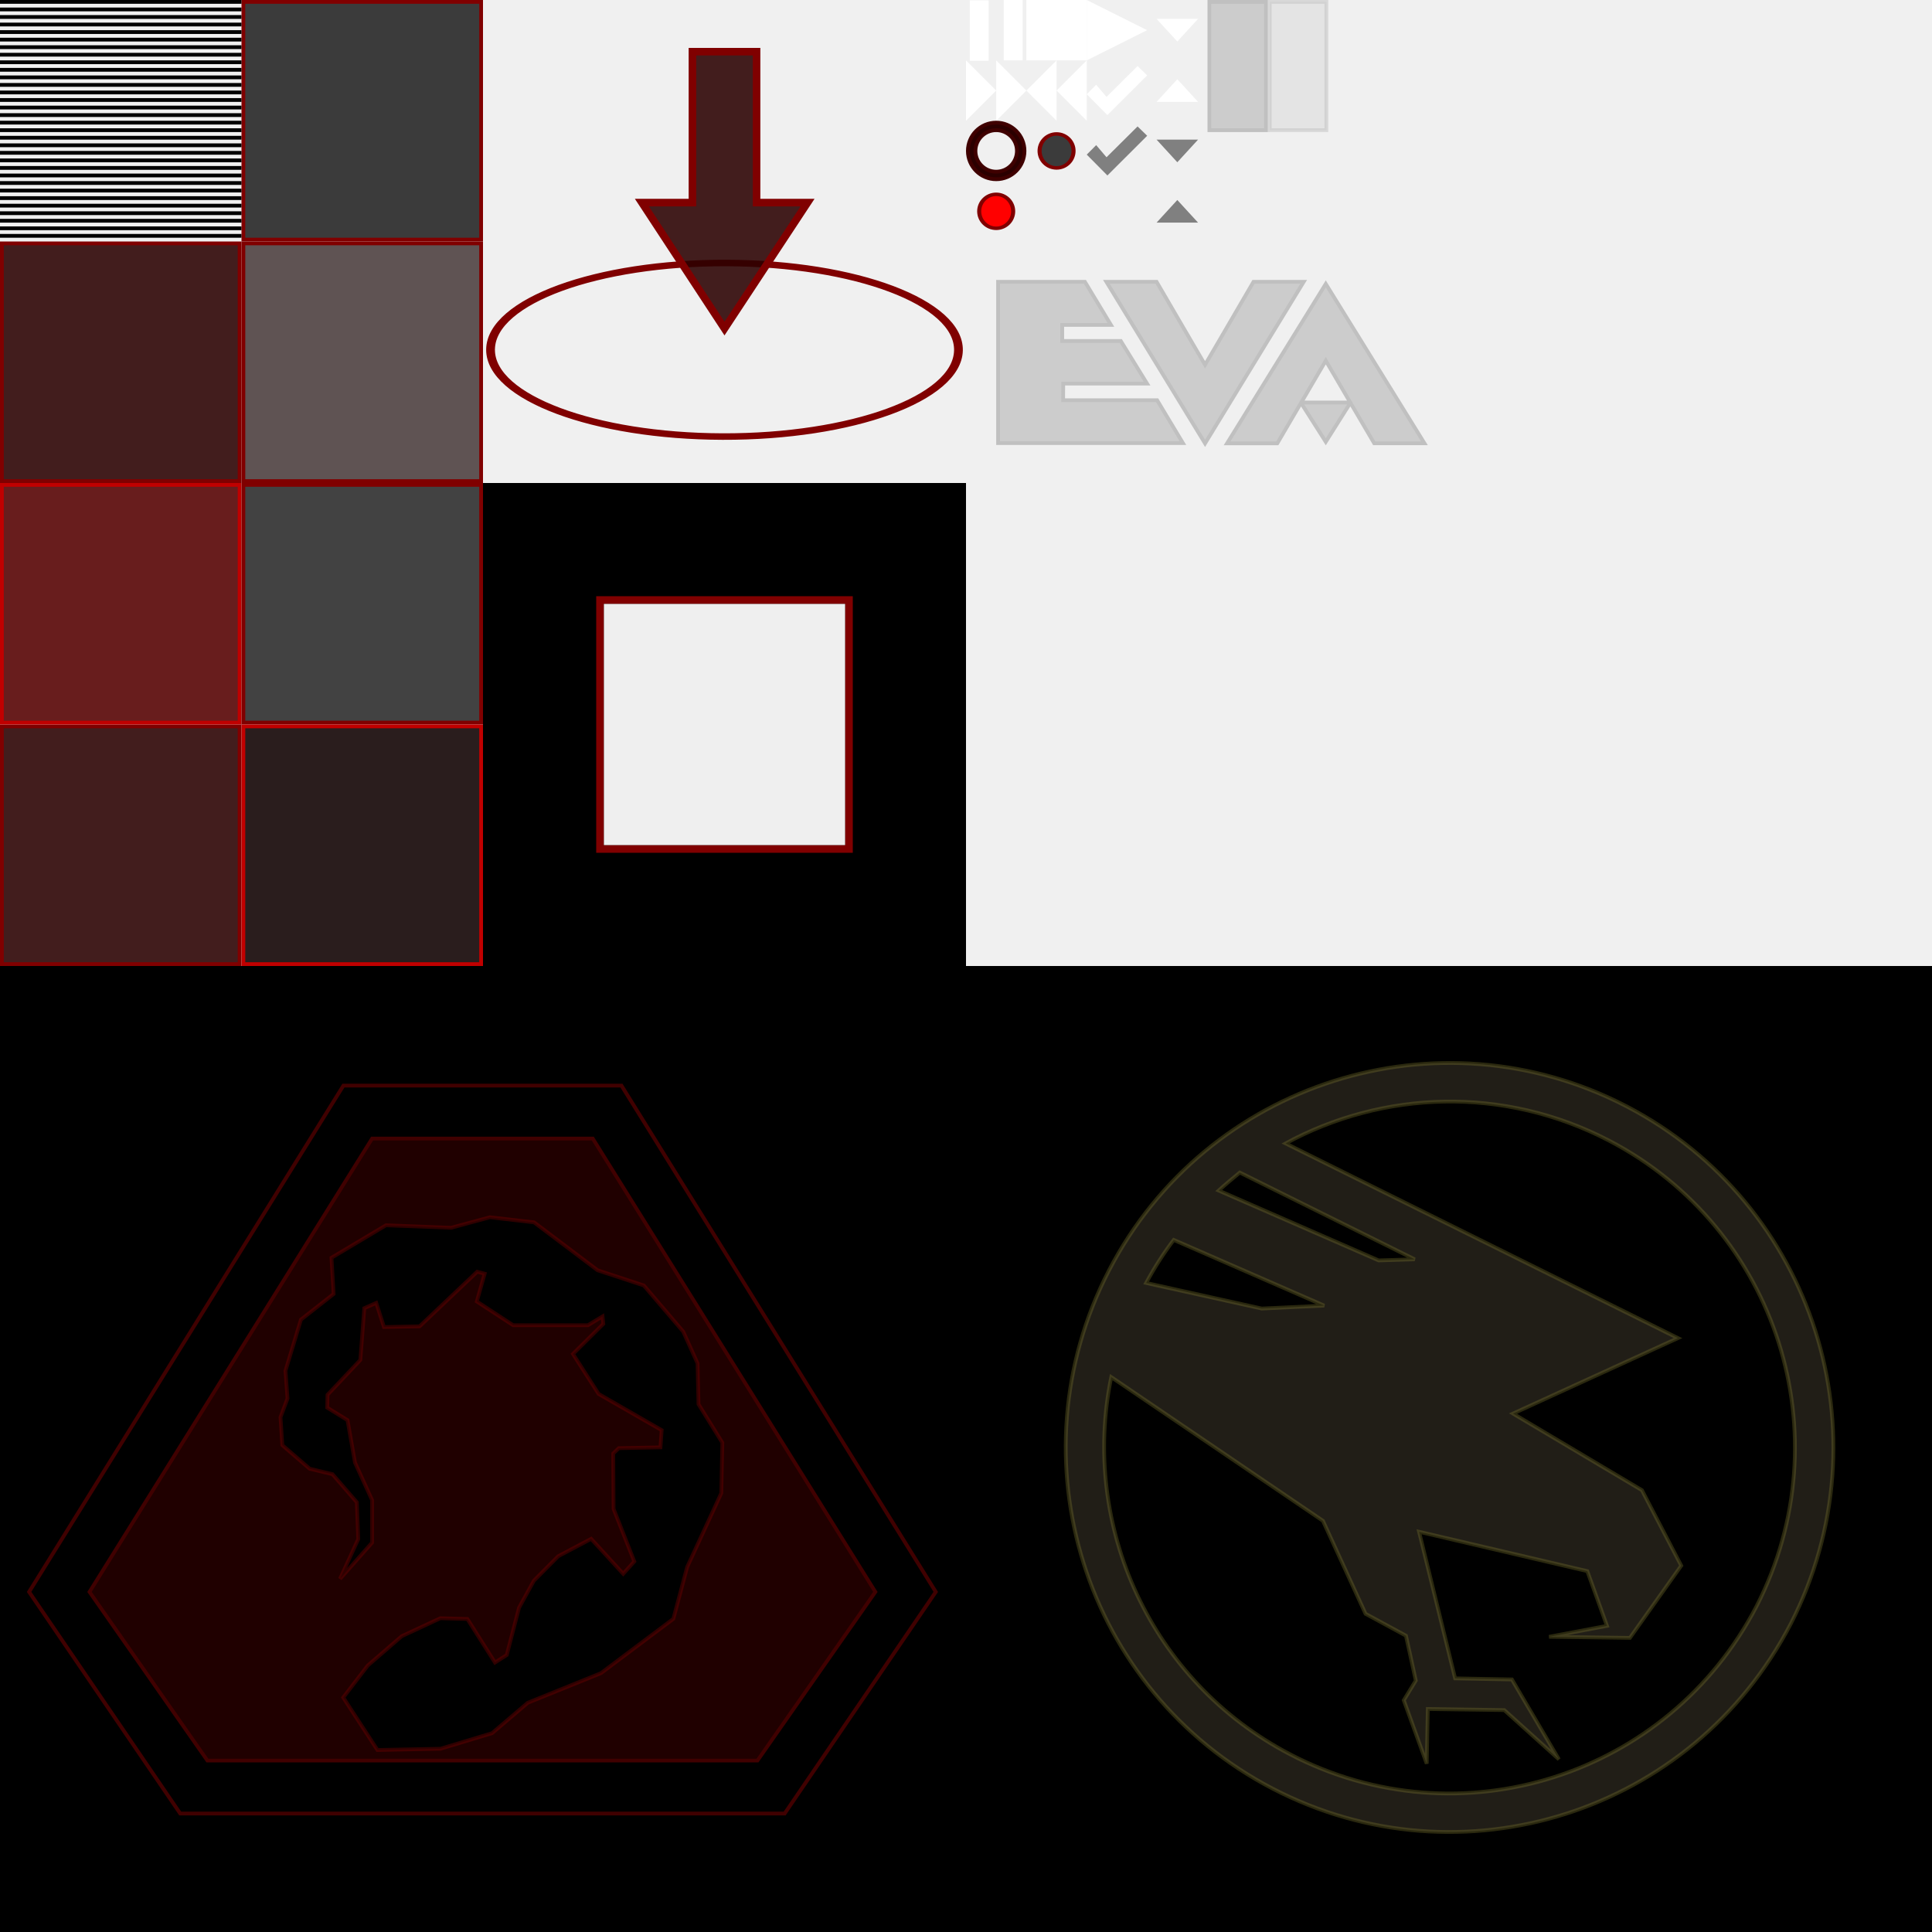
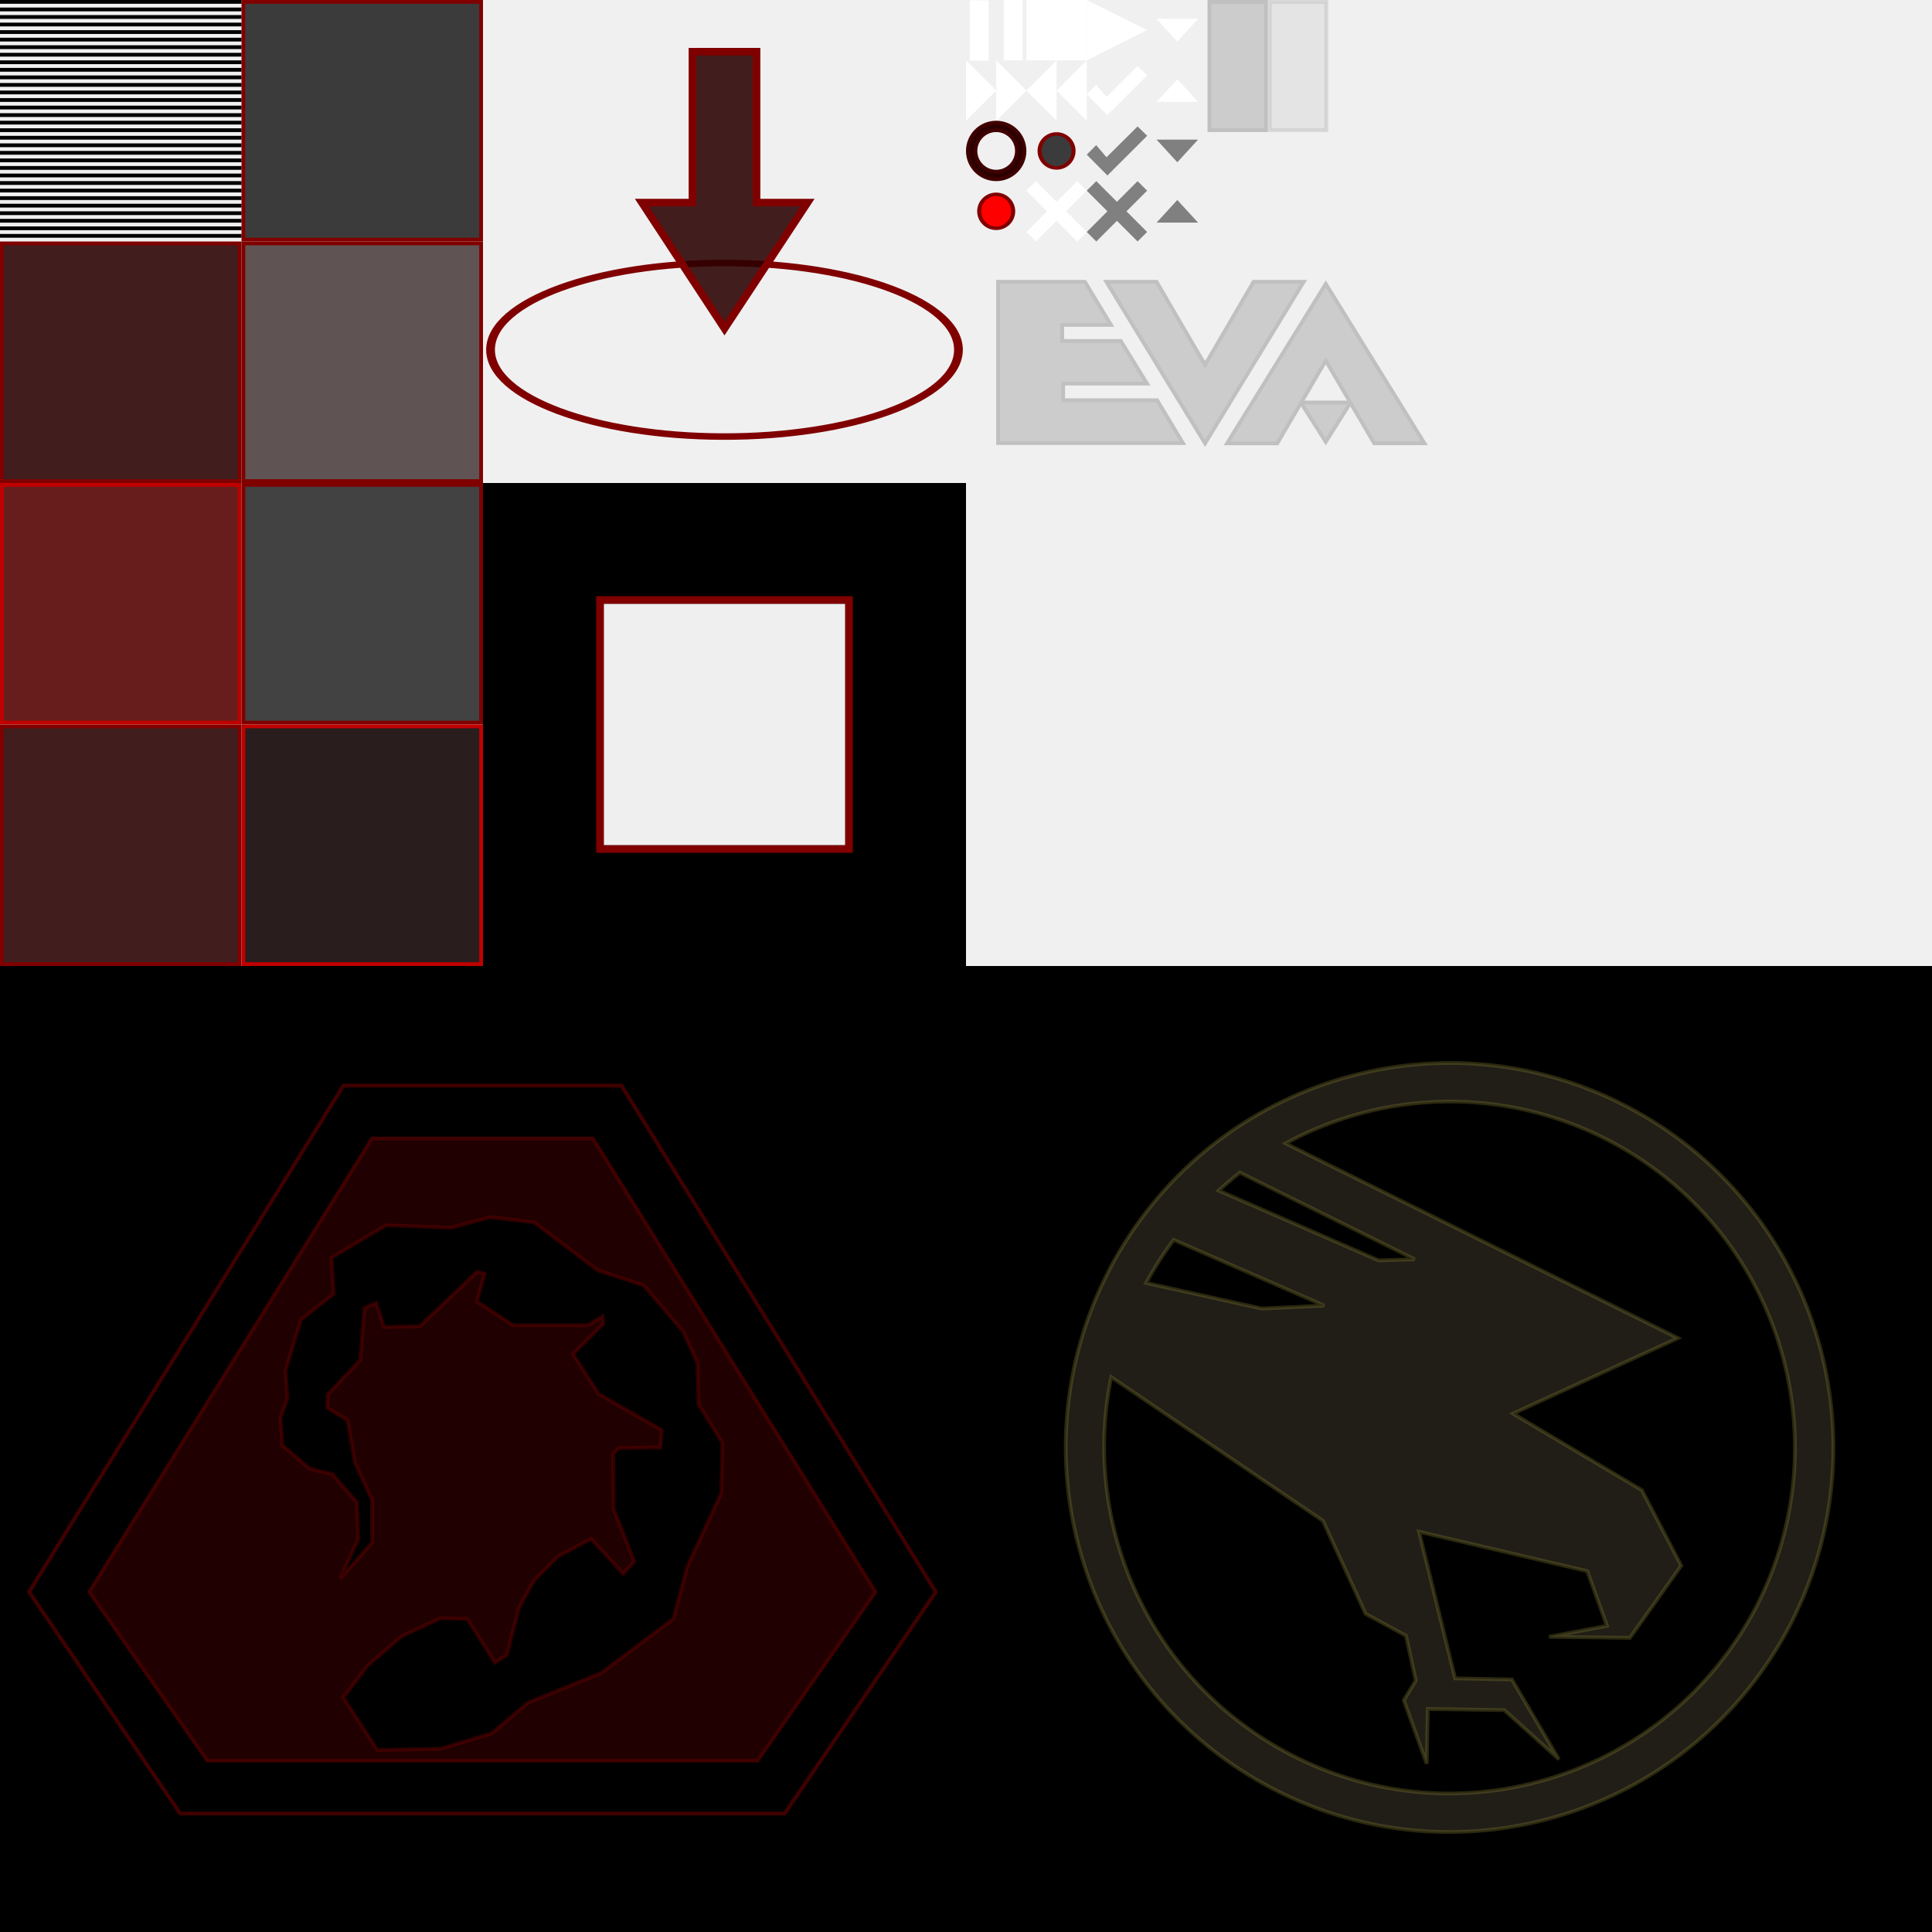
<svg xmlns="http://www.w3.org/2000/svg" width="512" height="512" id="svg2" version="1.1">
  <defs id="defs4">
    <marker style="overflow:visible;" id="Arrow1Lend" refX="0.0" refY="0.0" orient="auto">
      <path transform="scale(0.8) rotate(180) translate(12.5,0)" style="fill-rule:evenodd;stroke:#000000;stroke-width:1.0pt;marker-start:none;" d="M 0.0,0.0 L 5.0,-5.0 L -12.5,0.0 L 5.0,5.0 L 0.0,0.0 z " id="path4339" />
    </marker>
    <marker style="overflow:visible" id="TriangleOutL" refX="0.0" refY="0.0" orient="auto">
      <path transform="scale(0.8)" style="fill-rule:evenodd;stroke:#000000;stroke-width:1.0pt;marker-start:none" d="M 5.77,0.0 L -2.88,5.0 L -2.88,-5.0 L 5.77,0.0 z " id="path4479" />
    </marker>
  </defs>
  <g id="layer1" transform="translate(0,-540.3622)">
    <rect style="fill:#2b0000;fill-opacity:0.878;stroke:#800000;stroke-width:1;stroke-linecap:square;stroke-miterlimit:4;stroke-dasharray:none" id="rect3776-3" width="63" height="63" x="0.5" y="732.862" />
    <rect y="668.862" x="0.5" height="63" width="63" id="rect3759" style="fill:#560000;fill-opacity:0.878;stroke:#c00000;stroke-width:1;stroke-linecap:square;stroke-miterlimit:4;stroke-opacity:1;stroke-dasharray:none" />
    <rect y="668.862" x="64.5" height="63" width="63" id="rect2984-3" style="fill:#2b2b2b;fill-opacity:0.878;stroke:#800000;stroke-width:1;stroke-linecap:square;stroke-miterlimit:4;stroke-opacity:1;stroke-dasharray:none" />
    <rect y="732.862" x="64.5" height="63" width="63" id="rect3753" style="fill:#0f0000;fill-opacity:0.878;stroke:#c00000;stroke-width:1;stroke-linecap:square;stroke-miterlimit:4;stroke-opacity:1;stroke-dasharray:none" />
    <rect style="fill:#2b0000;fill-opacity:0.878;stroke:#800000;stroke-width:1;stroke-linecap:square;stroke-miterlimit:4;stroke-dasharray:none" id="rect3776" width="63" height="63" x="0.5" y="604.862" />
    <rect y="-603.862" x="64.5" height="63" width="63" id="rect2984" style="fill:#000000;fill-opacity:0.753;stroke:#800000;stroke-width:1;stroke-linecap:square;stroke-miterlimit:4;stroke-dasharray:none" transform="scale(1,-1)" />
    <rect transform="scale(1,-1)" style="fill:#302020;fill-opacity:0.753;stroke:#800000;stroke-width:1;stroke-linecap:square;stroke-miterlimit:4;stroke-dasharray:none" id="rect3007" width="63" height="63" x="64.5" y="-667.862" />
    <g id="g3052" transform="translate(-128,-256)">
      <path id="path5225" d="m 128.5,796.862 63.001,0" style="fill:none;stroke:#000000;stroke-width:1;stroke-linecap:square;stroke-linejoin:miter;stroke-miterlimit:4;stroke-opacity:1;stroke-dasharray:none" />
      <path style="fill:none;stroke:#000000;stroke-width:1;stroke-linecap:square;stroke-linejoin:miter;stroke-miterlimit:4;stroke-opacity:1;stroke-dasharray:none" d="m 128.5,798.862 63.001,0" id="path5229" />
      <path id="path5231" d="m 128.5,800.862 63.001,0" style="fill:none;stroke:#000000;stroke-width:1;stroke-linecap:square;stroke-linejoin:miter;stroke-miterlimit:4;stroke-opacity:1;stroke-dasharray:none" />
      <path style="fill:none;stroke:#000000;stroke-width:1;stroke-linecap:square;stroke-linejoin:miter;stroke-miterlimit:4;stroke-opacity:1;stroke-dasharray:none" d="m 128.5,802.862 63.001,0" id="path5233" />
      <path id="path5235" d="m 128.5,804.862 63.001,0" style="fill:none;stroke:#000000;stroke-width:1;stroke-linecap:square;stroke-linejoin:miter;stroke-miterlimit:4;stroke-opacity:1;stroke-dasharray:none" />
      <path style="fill:none;stroke:#000000;stroke-width:1;stroke-linecap:square;stroke-linejoin:miter;stroke-miterlimit:4;stroke-opacity:1;stroke-dasharray:none" d="m 128.5,806.862 63.001,0" id="path5237" />
      <path id="path5239" d="m 128.5,808.862 63.001,0" style="fill:none;stroke:#000000;stroke-width:1;stroke-linecap:square;stroke-linejoin:miter;stroke-miterlimit:4;stroke-opacity:1;stroke-dasharray:none" />
      <path style="fill:none;stroke:#000000;stroke-width:1;stroke-linecap:square;stroke-linejoin:miter;stroke-miterlimit:4;stroke-opacity:1;stroke-dasharray:none" d="m 128.5,810.862 63.001,0" id="path5241" />
      <path id="path5243" d="m 128.5,812.862 63.001,0" style="fill:none;stroke:#000000;stroke-width:1;stroke-linecap:square;stroke-linejoin:miter;stroke-miterlimit:4;stroke-opacity:1;stroke-dasharray:none" />
      <path style="fill:none;stroke:#000000;stroke-width:1;stroke-linecap:square;stroke-linejoin:miter;stroke-miterlimit:4;stroke-opacity:1;stroke-dasharray:none" d="m 128.5,814.862 63.001,0" id="path5245" />
      <path id="path5247" d="m 128.5,816.862 63.001,0" style="fill:none;stroke:#000000;stroke-width:1;stroke-linecap:square;stroke-linejoin:miter;stroke-miterlimit:4;stroke-opacity:1;stroke-dasharray:none" />
      <path style="fill:none;stroke:#000000;stroke-width:1;stroke-linecap:square;stroke-linejoin:miter;stroke-miterlimit:4;stroke-opacity:1;stroke-dasharray:none" d="m 128.5,818.862 63.001,0" id="path5249" />
      <path id="path5251" d="m 128.5,820.862 63.001,0" style="fill:none;stroke:#000000;stroke-width:1;stroke-linecap:square;stroke-linejoin:miter;stroke-miterlimit:4;stroke-opacity:1;stroke-dasharray:none" />
      <path style="fill:none;stroke:#000000;stroke-width:1;stroke-linecap:square;stroke-linejoin:miter;stroke-miterlimit:4;stroke-opacity:1;stroke-dasharray:none" d="m 128.5,822.862 63.001,0" id="path5253" />
      <path id="path5255" d="m 128.5,824.862 63.001,0" style="fill:none;stroke:#000000;stroke-width:1;stroke-linecap:square;stroke-linejoin:miter;stroke-miterlimit:4;stroke-opacity:1;stroke-dasharray:none" />
      <path style="fill:none;stroke:#000000;stroke-width:1;stroke-linecap:square;stroke-linejoin:miter;stroke-miterlimit:4;stroke-opacity:1;stroke-dasharray:none" d="m 128.5,826.862 63.001,0" id="path5257" />
      <path id="path5259" d="m 128.5,828.862 63.001,0" style="fill:none;stroke:#000000;stroke-width:1;stroke-linecap:square;stroke-linejoin:miter;stroke-miterlimit:4;stroke-opacity:1;stroke-dasharray:none" />
      <path style="fill:none;stroke:#000000;stroke-width:1;stroke-linecap:square;stroke-linejoin:miter;stroke-miterlimit:4;stroke-opacity:1;stroke-dasharray:none" d="m 128.5,830.862 63.001,0" id="path5261" />
      <path id="path5263" d="m 128.5,832.862 63.001,0" style="fill:none;stroke:#000000;stroke-width:1;stroke-linecap:square;stroke-linejoin:miter;stroke-miterlimit:4;stroke-opacity:1;stroke-dasharray:none" />
      <path style="fill:none;stroke:#000000;stroke-width:1;stroke-linecap:square;stroke-linejoin:miter;stroke-miterlimit:4;stroke-opacity:1;stroke-dasharray:none" d="m 128.5,834.862 63.001,0" id="path5265" />
      <path id="path5267" d="m 128.5,836.862 63.001,0" style="fill:none;stroke:#000000;stroke-width:1;stroke-linecap:square;stroke-linejoin:miter;stroke-miterlimit:4;stroke-opacity:1;stroke-dasharray:none" />
      <path style="fill:none;stroke:#000000;stroke-width:1;stroke-linecap:square;stroke-linejoin:miter;stroke-miterlimit:4;stroke-opacity:1;stroke-dasharray:none" d="m 128.5,838.862 63.001,0" id="path5269" />
      <path id="path5271" d="m 128.5,840.862 63.001,0" style="fill:none;stroke:#000000;stroke-width:1;stroke-linecap:square;stroke-linejoin:miter;stroke-miterlimit:4;stroke-opacity:1;stroke-dasharray:none" />
      <path style="fill:none;stroke:#000000;stroke-width:1;stroke-linecap:square;stroke-linejoin:miter;stroke-miterlimit:4;stroke-opacity:1;stroke-dasharray:none" d="m 128.5,842.862 63.001,0" id="path5273" />
      <path id="path5275" d="m 128.5,844.862 63.001,0" style="fill:none;stroke:#000000;stroke-width:1;stroke-linecap:square;stroke-linejoin:miter;stroke-miterlimit:4;stroke-opacity:1;stroke-dasharray:none" />
      <path style="fill:none;stroke:#000000;stroke-width:1;stroke-linecap:square;stroke-linejoin:miter;stroke-miterlimit:4;stroke-opacity:1;stroke-dasharray:none" d="m 128.5,846.862 63.001,0" id="path5277" />
      <path id="path5279" d="m 128.5,848.862 63.001,0" style="fill:none;stroke:#000000;stroke-width:1;stroke-linecap:square;stroke-linejoin:miter;stroke-miterlimit:4;stroke-opacity:1;stroke-dasharray:none" />
      <path style="fill:none;stroke:#000000;stroke-width:1;stroke-linecap:square;stroke-linejoin:miter;stroke-miterlimit:4;stroke-opacity:1;stroke-dasharray:none" d="m 128.5,850.862 63.001,0" id="path5281" />
      <path id="path5283" d="m 128.5,852.862 63.001,0" style="fill:none;stroke:#000000;stroke-width:1;stroke-linecap:square;stroke-linejoin:miter;stroke-miterlimit:4;stroke-opacity:1;stroke-dasharray:none" />
      <path style="fill:none;stroke:#000000;stroke-width:1;stroke-linecap:square;stroke-linejoin:miter;stroke-miterlimit:4;stroke-opacity:1;stroke-dasharray:none" d="m 128.5,854.862 63.001,0" id="path5285" />
      <path id="path5287" d="m 128.5,856.862 63.001,0" style="fill:none;stroke:#000000;stroke-width:1;stroke-linecap:square;stroke-linejoin:miter;stroke-miterlimit:4;stroke-opacity:1;stroke-dasharray:none" />
      <path style="fill:none;stroke:#000000;stroke-width:1;stroke-linecap:square;stroke-linejoin:miter;stroke-miterlimit:4;stroke-opacity:1;stroke-dasharray:none" d="m 128.5,858.862 63.001,0" id="path5289" />
    </g>
    <g transform="translate(128,-256)" id="layer1-9">
      <rect y="940.362" x="16" height="96" width="96" id="rect2987" style="fill:#000080;fill-opacity:0.004;stroke:#000000;stroke-width:32;stroke-linecap:square;stroke-miterlimit:4;stroke-dasharray:none" />
      <rect y="955.362" x="31" height="66" width="66" id="rect3776-4" style="fill:none;stroke:#800000;stroke-width:2;stroke-linecap:square;stroke-miterlimit:4;stroke-dasharray:none" />
    </g>
    <g id="g3280" transform="translate(0,-256)" style="display:none">
      <text id="text3048" y="893.862" x="4" style="font-size:8px;font-style:normal;font-weight:normal;line-height:125%;letter-spacing:0px;word-spacing:0px;fill:#ffffff;fill-opacity:1;stroke:none;font-family:Sans" xml:space="preserve">
        <tspan y="893.862" x="4" id="tspan3050">panel-darkred</tspan>
      </text>
      <text xml:space="preserve" style="font-size:8px;font-style:normal;font-weight:normal;line-height:125%;letter-spacing:0px;word-spacing:0px;fill:#ffffff;fill-opacity:1;stroke:none;font-family:Sans" x="74.2" y="893.862" id="text3086">
        <tspan id="tspan3088" x="74.2" y="893.862">panel-gray</tspan>
      </text>
      <text id="text3090" y="831.862" x="74.2" style="font-size:8px;font-style:normal;font-weight:normal;line-height:125%;letter-spacing:0px;word-spacing:0px;fill:#ffffff;fill-opacity:1;stroke:none;font-family:Sans" xml:space="preserve">
        <tspan y="831.862" x="74.2" id="tspan3092">panel-black</tspan>
      </text>
      <text xml:space="preserve" style="font-size:8px;font-style:normal;font-weight:normal;line-height:125%;letter-spacing:0px;word-spacing:0px;fill:#800000;fill-opacity:1;stroke:none;font-family:Sans" x="3.273" y="831.862" id="text3094">
        <tspan id="tspan3096" x="3.273" y="831.862">panel-scanline</tspan>
      </text>
      <text id="text3098" y="959.862" x="6.2" style="font-size:8px;font-style:normal;font-weight:normal;line-height:125%;letter-spacing:0px;word-spacing:0px;fill:#ffffff;fill-opacity:1;stroke:none;font-family:Sans" xml:space="preserve">
        <tspan y="959.862" x="6.2" id="tspan3100">button-hover</tspan>
      </text>
      <text xml:space="preserve" style="font-size:8px;font-style:normal;font-weight:normal;line-height:125%;letter-spacing:0px;word-spacing:0px;fill:#ffffff;fill-opacity:1;stroke:none;font-family:Sans" x="18.2" y="1023.862" id="text3102">
        <tspan id="tspan3104" x="18.2" y="1023.862">button</tspan>
      </text>
      <text xml:space="preserve" style="font-size:8px;font-style:normal;font-weight:normal;line-height:125%;letter-spacing:0px;word-spacing:0px;fill:#ffffff;fill-opacity:1;stroke:none;font-family:Sans" x="64.2" y="959.862" id="text3106">
        <tspan id="tspan3108" x="64.2" y="959.862">button-disabled</tspan>
      </text>
      <text id="text3110" y="1023.862" x="65.5" style="font-size:8px;font-style:normal;font-weight:normal;line-height:125%;letter-spacing:0px;word-spacing:0px;fill:#ffffff;fill-opacity:1;stroke:none;font-family:Sans" xml:space="preserve">
        <tspan y="1023.862" x="65.5" id="tspan3112">button-pressed</tspan>
      </text>
      <text xml:space="preserve" style="font-size:8px;font-style:normal;font-weight:normal;line-height:125%;letter-spacing:0px;word-spacing:0px;fill:#000000;fill-opacity:1;stroke:none;font-family:Sans" x="160.6" y="989.862" id="text3159">
        <tspan id="tspan3161" x="160.6" y="989.862">shellmapborder</tspan>
      </text>
    </g>
    <rect style="fill:#000000;fill-opacity:1;stroke:#000000;stroke-width:1;stroke-linecap:butt;stroke-miterlimit:4;stroke-opacity:1;stroke-dasharray:none;stroke-dashoffset:0" id="rect4028" width="511" height="255" x="0.5" y="796.862" />
    <path style="fill:#800000;fill-opacity:0.251;stroke:#000000;stroke-width:1;stroke-opacity:1" d="m 157.084,842.1 74.888,120.133 -31.237,44.682 -145.771,0 -31.237,-44.682 74.888,-120.133 z" id="path3068" />
    <path style="fill-opacity:1;stroke:#800000;stroke-width:1;stroke-opacity:0.361;stroke-miterlimit:4;stroke-dasharray:none" d="m 90.962,990.221 6.513,-8.486 8.998,-7.767 10.23,-4.761 7.156,0.196 7.314,11.548 3.115,-1.986 3.264,-12.547 3.924,-7.134 6.466,-6.51 8.717,-4.6 8.495,9.27 2.946,-3.271 -5.495,-13.946 -0.089,-14.675 1.473,-1.411 11.041,-0.214 0.318,-4.558 -16.707,-9.601 -6.796,-10.595 8.043,-7.963 -0.214,-1.986 -3.864,2.334 -19.822,0 -9.628,-6.291 2.079,-7.357 -1.984,-0.528 -15.252,14.467 -9.445,0.197 -2.053,-6.398 -3.162,1.395 -1.053,13.728 -8.697,9.224 -0.079,3.414 5.38,3.311 1.982,11.257 4.531,9.933 0,11.257 -8.495,9.601 4.831,-10.525 -0.383,-9.768 -6.444,-7.438 -6.05,-1.444 -7.245,-6.25 -0.483,-7.397 1.858,-4.984 -0.545,-7.33 4.102,-13.551 8.661,-6.799 -0.566,-9.601 14.442,-8.608 17.274,0.662 10.261,-2.786 11.71,1.348 16.825,12.695 12.265,4.037 10.443,12.234 3.792,8.407 0.249,10.822 6.313,10.19 -0.266,13.36 -9.044,19.571 -3.667,13.752 -19.179,14.397 -19.402,7.849 -9.462,8.06 -13.669,4.127 -16.707,0.331 z" id="path3093" />
    <path id="path5446" style="fill:#000000;fill-opacity:1;stroke:#800000;stroke-width:1;stroke-opacity:0.502" d="m 157.084,842.1 74.888,120.133 -31.237,44.682 -145.771,0 -31.237,-44.682 74.888,-120.133 z m 7.609,-14.047 -73.687,0 -83.298,134.18 40.047,58.729 160.188,0 40.047,-58.729 z" />
    <path id="path6111" style="fill:#c8b98d;fill-opacity:0.165;fill-rule:evenodd;stroke:#807c30;stroke-width:1px;stroke-linecap:butt;stroke-linejoin:miter;stroke-opacity:0.329" d="m 350.92,886.359 -16.538,0.783 -30.641,-6.786 c 2.178,-4.042 4.618,-7.855 7.314,-11.405 z m 23.992,-12.265 -9.553,0.29 -42.393,-18.518 c 1.827,-1.652 3.715,-3.223 5.59,-4.766 z m -32.926,131.225 C 304.773,985.96 286.403,944.578 294.491,905.31 l 56.103,38.083 11.29,24.646 10.711,5.799 2.605,11.888 -3.184,5.219 6.079,16.817 0.289,-14.498 20.265,0.29 14.475,13.048 -12.448,-21.166 -15.054,-0.29 -9.553,-38.853 44.583,10.438 5.211,14.498 -15.343,2.9 21.423,0.29 13.606,-19.137 -10.422,-20.007 -34.161,-20.297 43.714,-20.007 -103.981,-51.594 c 25.758,-13.991 57.728,-15.298 85.666,-0.764 44.66,23.233 62.215,78.218 39.169,123.352 -23.433,45.188 -78.689,62.692 -123.549,39.355 z m -4.699,9.061 c -49.856,-25.936 -69.28,-87.442 -43.384,-137.376 25.896,-49.934 87.305,-69.388 137.162,-43.452 49.634,25.821 69.145,86.93 43.531,137.09 -26.043,50.22 -87.453,69.674 -137.309,43.738 z" />
    <g transform="translate(128,-382.3057)" id="layer1-36">
      <path transform="matrix(1.995402,0,0,1.480459,-42.18389,874.7715)" d="M 22.144,94.834 C 22.288,86.254 36.316,79.357 53.475,79.429 70.635,79.501 84.429,86.515 84.285,95.095 84.141,103.675 70.113,110.572 52.953,110.499 35.896,110.428 22.143,103.494 22.143,94.964" id="path2985" style="fill:none;stroke:#800000;stroke-width:1.164;stroke-linecap:round;stroke-miterlimit:4;stroke-opacity:1;stroke-dasharray:none" />
      <path id="rect4963" d="m 55.5,936.362 17,0 0,40 13.5,0 -22,33.375 -21.894,-33.375 13.394,0 z" style="fill:#2b0000;fill-opacity:0.878;stroke:#800000;stroke-width:2;stroke-linecap:round;stroke-miterlimit:4;stroke-opacity:1" />
    </g>
    <rect style="fill:#ffffff;fill-opacity:1;stroke:none" id="rect3316" width="5" height="16" x="257" y="540.46" />
    <rect style="fill:#ffffff;fill-opacity:1;stroke:none" id="rect4100" width="5" height="16" x="266" y="540.362" />
    <rect y="540.362" x="272" height="16" width="16" id="rect4110" style="fill:#ffffff;fill-opacity:1;stroke:none" />
    <path style="fill:#ffffff;fill-opacity:1;stroke:none" d="m 288,540.362 16,8 0,0 -16,8 z" id="rect4114" />
    <path id="path4119" d="m 256,556.362 8,8 0,0 -8,8 z" style="fill:#ffffff;fill-opacity:1;stroke:none" />
    <path style="fill:#ffffff;fill-opacity:1;stroke:none" d="m 264,556.362 8,8 0,0 -8,8 z" id="path4121" />
    <path style="fill:#ffffff;fill-opacity:1;stroke:none" d="m 288,556.362 -8,8 0,0 8,8 z" id="path4131" />
    <path id="path4133" d="m 280,556.362 -8,8 0,0 8,8 z" style="fill:#ffffff;fill-opacity:1;stroke:none" />
    <path style="fill:#2b0000;fill-opacity:1;stroke:#3f0000;stroke-width:1;stroke-linecap:butt;stroke-miterlimit:4;stroke-opacity:1;stroke-dasharray:none;stroke-dashoffset:0" d="M 264 32.5 C 259.858 32.499 256.501 35.858 256.5 40 C 256.499 44.142 259.858 47.499 264 47.5 C 268.142 47.501 271.499 44.142 271.5 40 C 271.5 35.858 268.142 32.501 264 32.5 z M 264 34.5 C 267.037 34.5 269.5 36.963 269.5 40 C 269.5 43.038 267.038 45.5 264 45.5 C 260.962 45.5 258.5 43.038 258.5 40 C 258.5 36.962 260.962 34.5 264 34.5 z " transform="translate(0,540.3622)" id="path4279" />
    <path transform="matrix(0.9020343,0,0,0.7731723,22.75002,541.2837)" d="m 290.177,50.544 c -4e-4,3.214 -2.234,5.82 -4.989,5.819 -2.755,-4.77e-4 -4.988,-2.607 -4.988,-5.821 4e-4,-3.214 2.234,-5.82 4.989,-5.819 2.755,4.76e-4 4.988,2.606 4.988,5.82" id="path4289" style="fill:#000000;fill-opacity:0.753;stroke:#800000;stroke-width:1.197;stroke-linecap:butt;stroke-miterlimit:4;stroke-opacity:1;stroke-dasharray:none;stroke-dashoffset:0" />
    <path style="fill:#ffffff;fill-opacity:1;stroke:none" d="m 301.468,557.867 2.547,2.475 -10.544,10.52 -5.471,-5.524 2.498,-2.514 2.741,3.215 z" id="rect4408" />
    <path id="path4413" d="m 301.468,573.867 2.547,2.475 -10.544,10.52 -5.471,-5.524 2.498,-2.514 2.741,3.215 z" style="fill:#808080;fill-opacity:1;stroke:none" />
    <path id="path4415" d="m 306.5,545.362 5.5,6 0,0 5.5,-6 z" style="fill:#ffffff;fill-opacity:1;stroke:none" />
    <path style="fill:#ffffff;fill-opacity:1;stroke:none" d="m 306.5,567.362 5.5,-6 0,0 5.5,6 z" id="path4421" />
    <path id="path4425" d="m 306.5,577.362 5.5,6 0,0 5.5,-6 z" style="fill:#808080;fill-opacity:1;stroke:none" />
    <path id="path4429" d="m 306.5,599.362 5.5,-6 0,0 5.5,6 z" style="fill:#808080;fill-opacity:1;stroke:none" />
    <path style="fill:#c0c0c0;fill-opacity:0.753;stroke:#c0c0c0;stroke-width:1;stroke-linecap:round;stroke-linejoin:miter;stroke-miterlimit:4;stroke-opacity:1;stroke-dashoffset:0" d="m 264.5,615.035 23,0 6.908,11.434 -12.908,-1.6e-4 0,4.261 15.518,0 6.962,11.291 -22.217,0 -0.02,4.407 24.911,0 6.828,11.357 -48.982,-2e-5 z" id="rect3142" />
    <path style="fill:#c0c0c0;fill-opacity:0.753;stroke:#c0c0c0;stroke-width:1;stroke-linecap:round;stroke-linejoin:miter;stroke-miterlimit:4;stroke-opacity:1;stroke-dashoffset:0" d="m 293.2,615.035 13.3,0 8.932,15.316 3.918,6.684 3.84,-6.551 9.01,-15.449 13.3,0 -26.15,42.827 z" id="path3931" />
    <path style="fill:#c0c0c0;fill-opacity:0.753;stroke:#c0c0c0;stroke-width:1;stroke-linecap:round;stroke-linejoin:miter;stroke-miterlimit:4;stroke-opacity:1;stroke-dashoffset:0" d="m 351.344,615.597 -26.156,42.251 13.312,0 6.281,-10.719 6.562,10.318 6.531,-10.35 6.312,10.75 13.312,0 z m 0,20.344 6.5,11.094 -13,0 z" id="path3963" />
    <path style="fill:#ff0000;fill-opacity:1;stroke:#800000;stroke-width:1.197;stroke-linecap:butt;stroke-miterlimit:4;stroke-opacity:1;stroke-dasharray:none;stroke-dashoffset:0" id="path3991" d="m 290.177,50.544 c -4e-4,3.214 -2.234,5.82 -4.989,5.819 -2.755,-4.77e-4 -4.988,-2.607 -4.988,-5.821 4e-4,-3.214 2.234,-5.82 4.989,-5.819 2.755,4.76e-4 4.988,2.606 4.988,5.82" transform="matrix(0.9020343,0,0,0.7731723,6.750015,557.2837)" />
    <rect y="540.862" x="336.5" height="34" width="15" id="rect3999" style="fill:#c0c0c0;fill-opacity:0.251;stroke:#c0c0c0;stroke-width:1;stroke-linecap:square;stroke-miterlimit:4;stroke-dasharray:none;stroke-opacity:0.502" />
    <rect style="fill:#c0c0c0;fill-opacity:0.753;stroke:#c0c0c0;stroke-width:1;stroke-linecap:square;stroke-miterlimit:4;stroke-opacity:1;stroke-dasharray:none" id="rect4003" width="15" height="34" x="320.5" y="540.862" />
+     <path style="fill:#ffffff;fill-opacity:1;stroke:none" d="m 272,590.889 2.527,-2.527 13.473,13.473 -2.527,2.527 z" id="path3086" />
+     <path id="path3088" d="m 288,590.889 -2.527,-2.527 -13.473,13.473 2.527,2.527 z" style="fill:#ffffff;fill-opacity:1;stroke:none" />
+     <path id="path3090" d="m 288,590.889 2.527,-2.527 13.473,13.473 -2.527,2.527 z" style="fill:#808080;fill-opacity:1;stroke:none" />
+     <path style="fill:#808080;fill-opacity:1;stroke:none" d="m 304,590.889 -2.527,-2.527 -13.473,13.473 2.527,2.527 z" id="path3092" />
  </g>
</svg>
